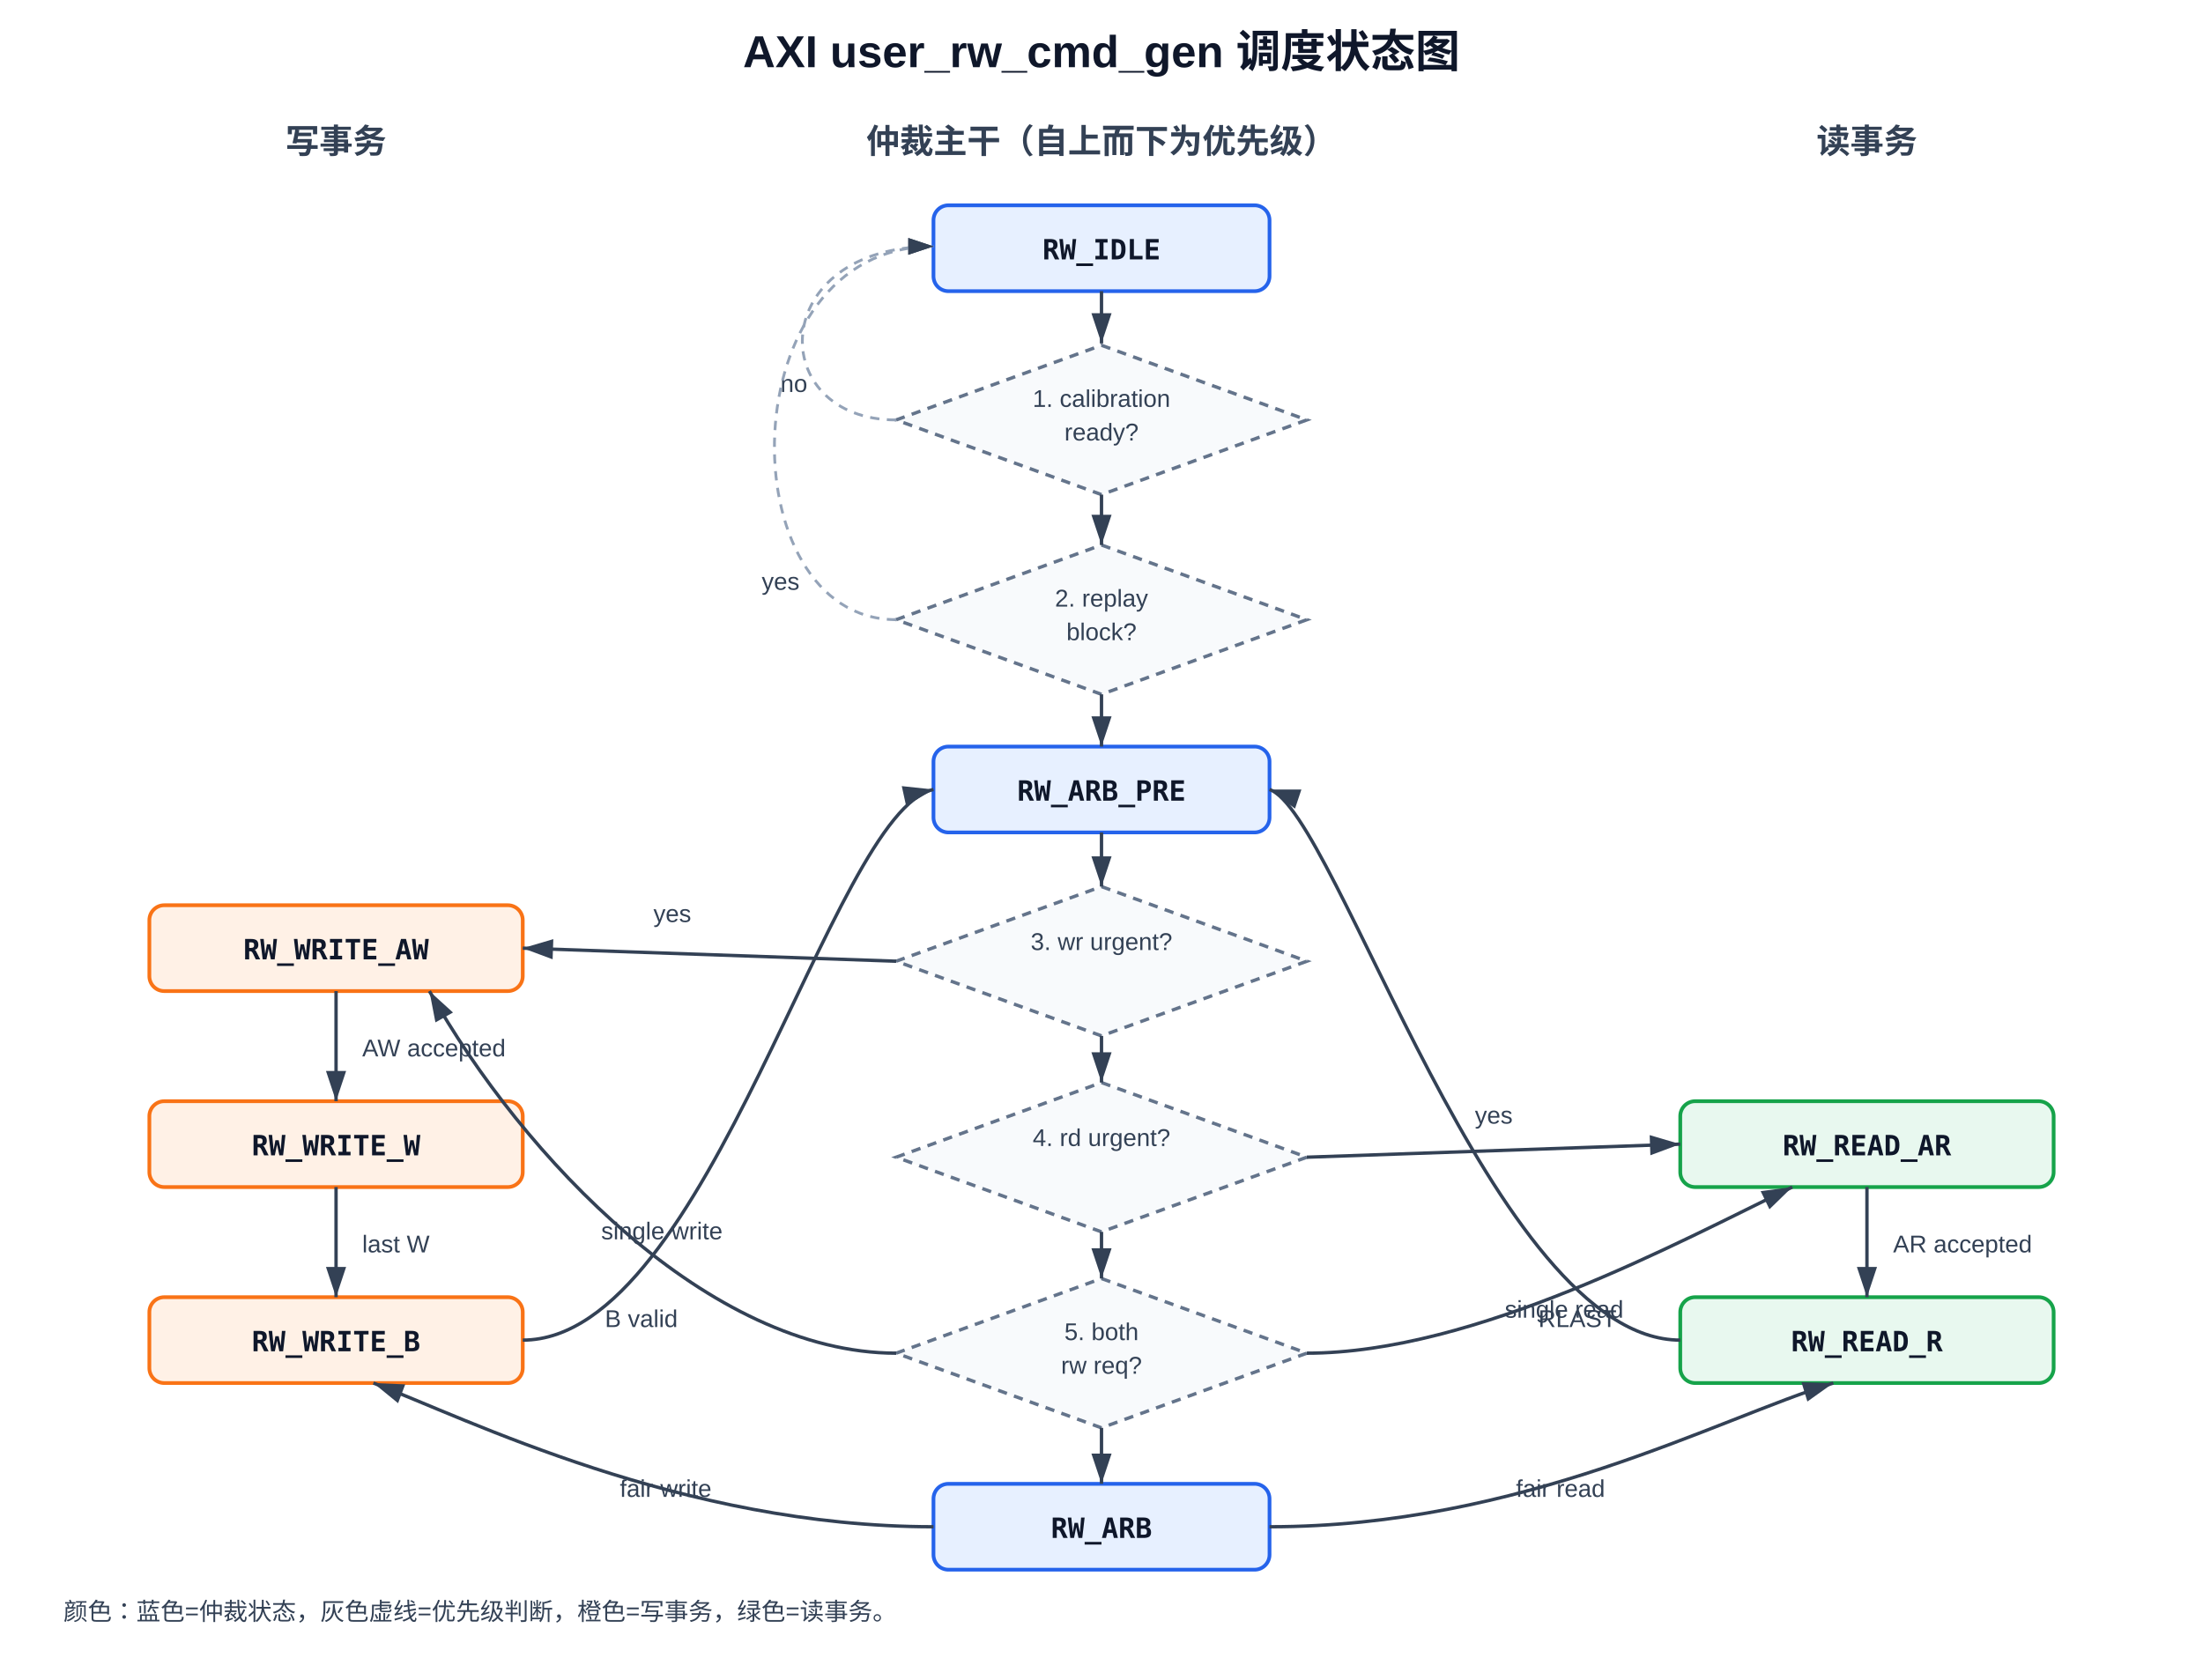
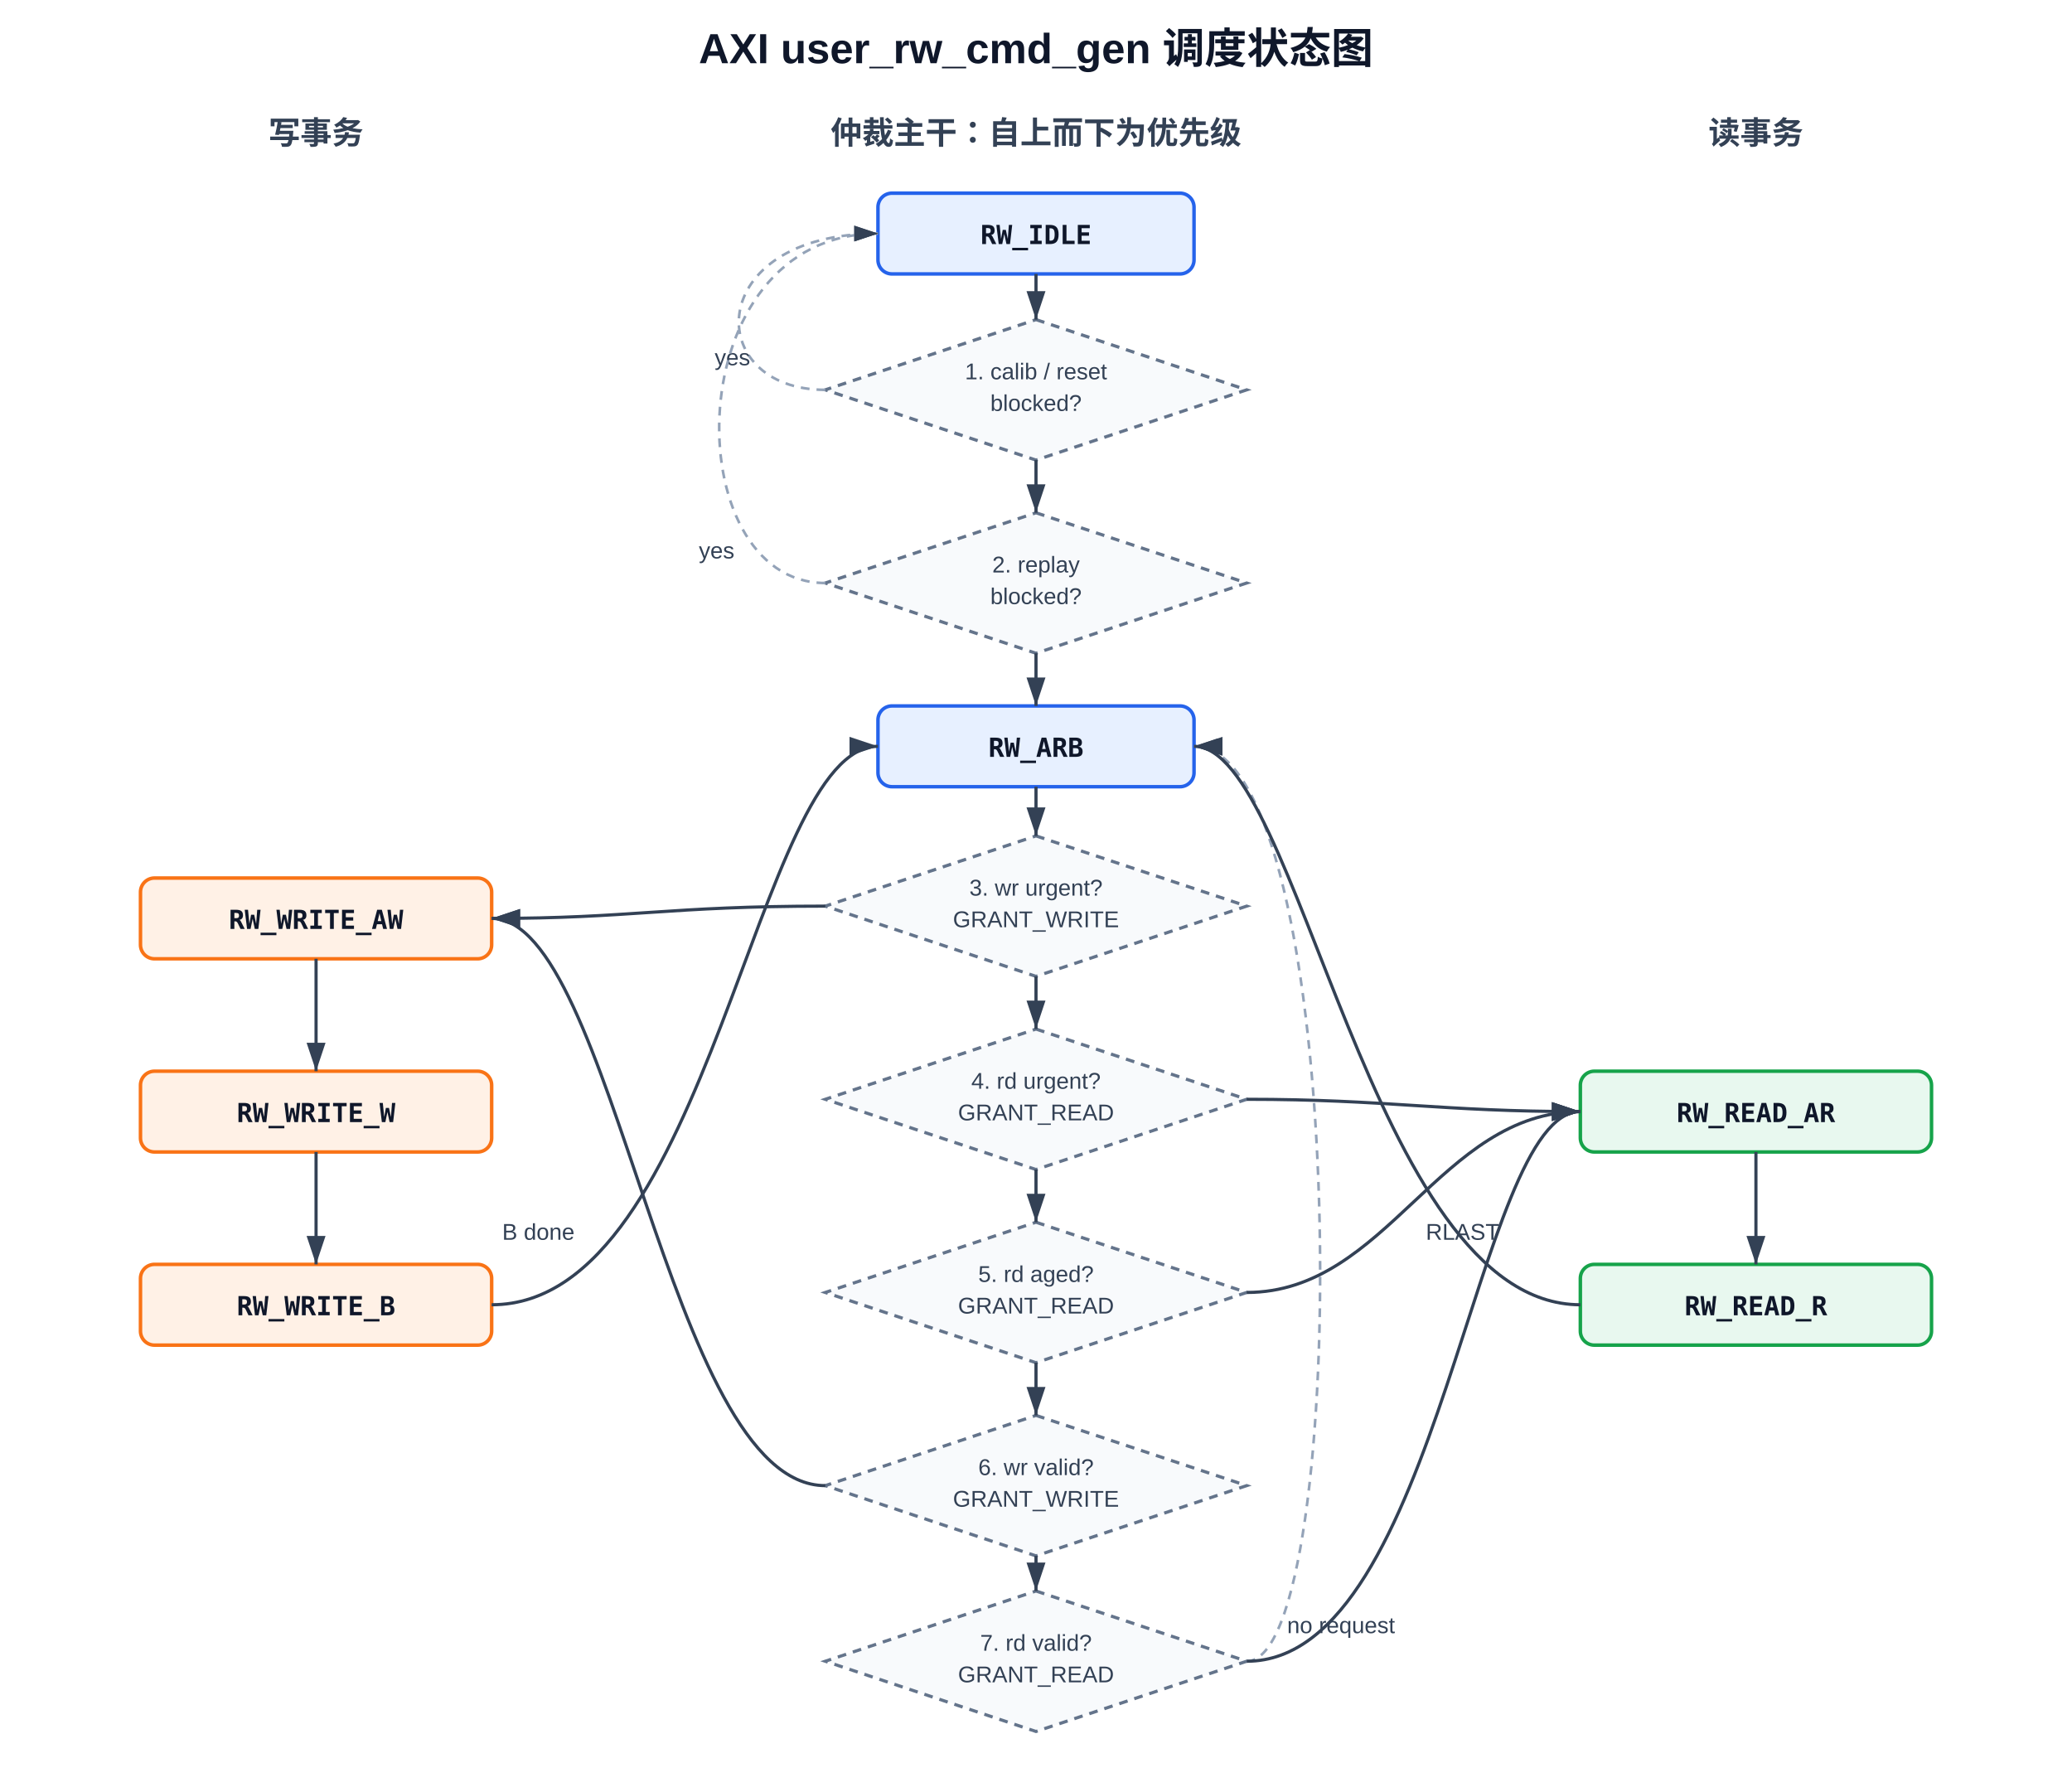
- <svg xmlns="http://www.w3.org/2000/svg" width="1180" height="900" viewBox="0 0 1180 900">
+ <svg xmlns="http://www.w3.org/2000/svg" width="1180" height="1020" viewBox="0 0 1180 1020">
  <defs>
    <marker id="arrow" markerWidth="10" markerHeight="10" refX="9" refY="3" orient="auto" markerUnits="strokeWidth">
      <path d="M0,0 L0,6 L9,3 z" fill="#334155" />
    </marker>
    <style>
      .title { font: 700 24px Arial, "Microsoft YaHei", sans-serif; fill: #0f172a; }
      .head { font: 700 18px Arial, "Microsoft YaHei", sans-serif; fill: #334155; }
      .node { font: 700 15px Consolas, "Microsoft YaHei", monospace; fill: #0f172a; }
      .small { font: 13px Arial, "Microsoft YaHei", sans-serif; fill: #334155; }
      .line { stroke: #334155; stroke-width: 1.8; fill: none; marker-end: url(#arrow); }
      .soft { stroke: #94a3b8; stroke-width: 1.5; stroke-dasharray: 5 4; fill: none; marker-end: url(#arrow); }
      .arb { fill: #e7f0ff; stroke: #2563eb; stroke-width: 2; }
      .gate { fill: #f8fafc; stroke: #64748b; stroke-width: 1.8; stroke-dasharray: 5 4; }
      .write { fill: #fff1e6; stroke: #f97316; stroke-width: 2; }
      .read { fill: #e8f8ef; stroke: #16a34a; stroke-width: 2; }
    </style>
  </defs>
  <text x="590" y="36" text-anchor="middle" class="title">AXI user_rw_cmd_gen 调度状态图</text>
  <text x="180" y="82" text-anchor="middle" class="head">写事务</text>
-   <text x="590" y="82" text-anchor="middle" class="head">仲裁主干（自上而下为优先级）</text>
+   <text x="590" y="82" text-anchor="middle" class="head">仲裁主干：自上而下为优先级</text>
  <text x="1000" y="82" text-anchor="middle" class="head">读事务</text>
  <rect x="500" y="110" width="180" height="46" rx="8" class="arb" />
  <text x="590" y="139" text-anchor="middle" class="node">RW_IDLE</text>
-   <polygon points="590,185 700,225 590,265 480,225" class="gate" />
-   <text x="590" y="218" text-anchor="middle" class="small">1. calibration</text>
-   <text x="590" y="236" text-anchor="middle" class="small">ready?</text>
-   <polygon points="590,292 700,332 590,372 480,332" class="gate" />
-   <text x="590" y="325" text-anchor="middle" class="small">2. replay</text>
-   <text x="590" y="343" text-anchor="middle" class="small">block?</text>
-   <rect x="500" y="400" width="180" height="46" rx="8" class="arb" />
-   <text x="590" y="429" text-anchor="middle" class="node">RW_ARB_PRE</text>
-   <polygon points="590,475 700,515 590,555 480,515" class="gate" />
-   <text x="590" y="509" text-anchor="middle" class="small">3. wr urgent?</text>
-   <polygon points="590,580 700,620 590,660 480,620" class="gate" />
-   <text x="590" y="614" text-anchor="middle" class="small">4. rd urgent?</text>
-   <polygon points="590,685 700,725 590,765 480,725" class="gate" />
-   <text x="590" y="718" text-anchor="middle" class="small">5. both</text>
-   <text x="590" y="736" text-anchor="middle" class="small">rw req?</text>
-   <rect x="500" y="795" width="180" height="46" rx="8" class="arb" />
-   <text x="590" y="824" text-anchor="middle" class="node">RW_ARB</text>
-   <rect x="80" y="485" width="200" height="46" rx="8" class="write" />
-   <text x="180" y="514" text-anchor="middle" class="node">RW_WRITE_AW</text>
-   <rect x="80" y="590" width="200" height="46" rx="8" class="write" />
-   <text x="180" y="619" text-anchor="middle" class="node">RW_WRITE_W</text>
-   <rect x="80" y="695" width="200" height="46" rx="8" class="write" />
-   <text x="180" y="724" text-anchor="middle" class="node">RW_WRITE_B</text>
-   <rect x="900" y="590" width="200" height="46" rx="8" class="read" />
-   <text x="1000" y="619" text-anchor="middle" class="node">RW_READ_AR</text>
-   <rect x="900" y="695" width="200" height="46" rx="8" class="read" />
-   <text x="1000" y="724" text-anchor="middle" class="node">RW_READ_R</text>
-   <path d="M590 156 L590 184" class="line" />
-   <path d="M590 265 L590 292" class="line" />
-   <path d="M590 372 L590 400" class="line" />
-   <path d="M590 446 L590 475" class="line" />
-   <path d="M590 555 L590 580" class="line" />
-   <path d="M590 660 L590 685" class="line" />
-   <path d="M590 765 L590 795" class="line" />
-   <path d="M480 225 C410 225 410 132 500 132" class="soft" />
-   <text x="418" y="210" class="small">no</text>
-   <path d="M480 332 C390 332 390 132 500 132" class="soft" />
-   <text x="408" y="316" class="small">yes</text>
-   <path d="M480 515 L280 508" class="line" />
-   <text x="350" y="494" class="small">yes</text>
-   <path d="M700 620 L900 613" class="line" />
-   <text x="790" y="602" class="small">yes</text>
-   <path d="M500 818 C365 818 250 760 200 741" class="line" />
-   <text x="332" y="802" class="small">fair write</text>
-   <path d="M680 818 C815 818 920 760 982 741" class="line" />
-   <text x="812" y="802" class="small">fair read</text>
-   <path d="M480 725 C380 725 280 620 230 531" class="line" />
-   <text x="322" y="664" class="small">single write</text>
-   <path d="M700 725 C790 725 900 665 960 636" class="line" />
-   <text x="806" y="706" class="small">single read</text>
-   <path d="M180 531 L180 590" class="line" />
-   <text x="194" y="566" class="small">AW accepted</text>
-   <path d="M180 636 L180 695" class="line" />
-   <text x="194" y="671" class="small">last W</text>
-   <path d="M280 718 C380 718 445 435 500 423" class="line" />
-   <text x="324" y="711" class="small">B valid</text>
-   <path d="M1000 636 L1000 695" class="line" />
-   <text x="1014" y="671" class="small">AR accepted</text>
-   <path d="M900 718 C800 718 716 435 680 423" class="line" />
-   <text x="824" y="711" class="small">RLAST</text>
-   <text x="34" y="868" class="small">颜色：蓝色=仲裁状态，灰色虚线=优先级判断，橙色=写事务，绿色=读事务。</text>
+   <polygon points="590,182 710,222 590,262 470,222" class="gate" />
+   <text x="590" y="216" text-anchor="middle" class="small">1. calib / reset</text>
+   <text x="590" y="234" text-anchor="middle" class="small">blocked?</text>
+   <polygon points="590,292 710,332 590,372 470,332" class="gate" />
+   <text x="590" y="326" text-anchor="middle" class="small">2. replay</text>
+   <text x="590" y="344" text-anchor="middle" class="small">blocked?</text>
+   <rect x="500" y="402" width="180" height="46" rx="8" class="arb" />
+   <text x="590" y="431" text-anchor="middle" class="node">RW_ARB</text>
+   <polygon points="590,476 710,516 590,556 470,516" class="gate" />
+   <text x="590" y="510" text-anchor="middle" class="small">3. wr urgent?</text>
+   <text x="590" y="528" text-anchor="middle" class="small">GRANT_WRITE</text>
+   <polygon points="590,586 710,626 590,666 470,626" class="gate" />
+   <text x="590" y="620" text-anchor="middle" class="small">4. rd urgent?</text>
+   <text x="590" y="638" text-anchor="middle" class="small">GRANT_READ</text>
+   <polygon points="590,696 710,736 590,776 470,736" class="gate" />
+   <text x="590" y="730" text-anchor="middle" class="small">5. rd aged?</text>
+   <text x="590" y="748" text-anchor="middle" class="small">GRANT_READ</text>
+   <polygon points="590,806 710,846 590,886 470,846" class="gate" />
+   <text x="590" y="840" text-anchor="middle" class="small">6. wr valid?</text>
+   <text x="590" y="858" text-anchor="middle" class="small">GRANT_WRITE</text>
+   <polygon points="590,906 710,946 590,986 470,946" class="gate" />
+   <text x="590" y="940" text-anchor="middle" class="small">7. rd valid?</text>
+   <text x="590" y="958" text-anchor="middle" class="small">GRANT_READ</text>
+   <rect x="80" y="500" width="200" height="46" rx="8" class="write" />
+   <text x="180" y="529" text-anchor="middle" class="node">RW_WRITE_AW</text>
+   <rect x="80" y="610" width="200" height="46" rx="8" class="write" />
+   <text x="180" y="639" text-anchor="middle" class="node">RW_WRITE_W</text>
+   <rect x="80" y="720" width="200" height="46" rx="8" class="write" />
+   <text x="180" y="749" text-anchor="middle" class="node">RW_WRITE_B</text>
+   <rect x="900" y="610" width="200" height="46" rx="8" class="read" />
+   <text x="1000" y="639" text-anchor="middle" class="node">RW_READ_AR</text>
+   <rect x="900" y="720" width="200" height="46" rx="8" class="read" />
+   <text x="1000" y="749" text-anchor="middle" class="node">RW_READ_R</text>
+   <path d="M590 156 L590 182" class="line" />
+   <path d="M590 262 L590 292" class="line" />
+   <path d="M590 372 L590 402" class="line" />
+   <path d="M590 448 L590 476" class="line" />
+   <path d="M590 556 L590 586" class="line" />
+   <path d="M590 666 L590 696" class="line" />
+   <path d="M590 776 L590 806" class="line" />
+   <path d="M590 886 L590 906" class="line" />
+   <path d="M470 222 C400 222 400 133 500 133" class="soft" />
+   <text x="407" y="208" class="small">yes</text>
+   <path d="M470 332 C385 332 385 133 500 133" class="soft" />
+   <text x="398" y="318" class="small">yes</text>
+   <path d="M710 946 C770 946 770 425 680 425" class="soft" />
+   <text x="733" y="930" class="small">no request</text>
+   <path d="M470 516 C380 516 360 523 280 523" class="line" />
+   <path d="M470 846 C380 846 350 523 280 523" class="line" />
+   <path d="M710 626 C790 626 820 633 900 633" class="line" />
+   <path d="M710 736 C790 736 820 633 900 633" class="line" />
+   <path d="M710 946 C820 946 840 633 900 633" class="line" />
+   <path d="M180 546 L180 610" class="line" />
+   <path d="M180 656 L180 720" class="line" />
+   <path d="M280 743 C405 743 430 425 500 425" class="line" />
+   <text x="286" y="706" class="small">B done</text>
+   <path d="M1000 656 L1000 720" class="line" />
+   <path d="M900 743 C780 743 740 425 680 425" class="line" />
+   <text x="812" y="706" class="small">RLAST</text>
</svg>
